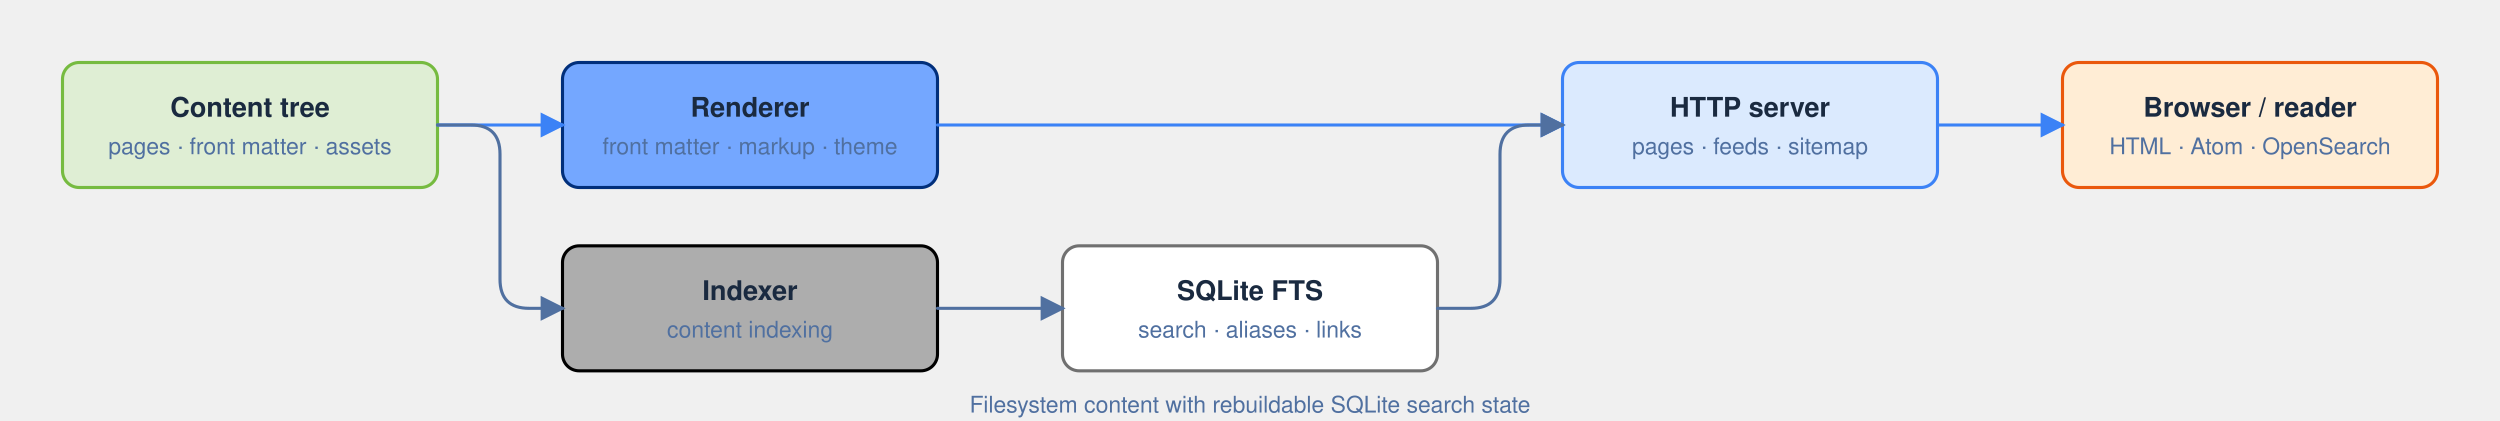
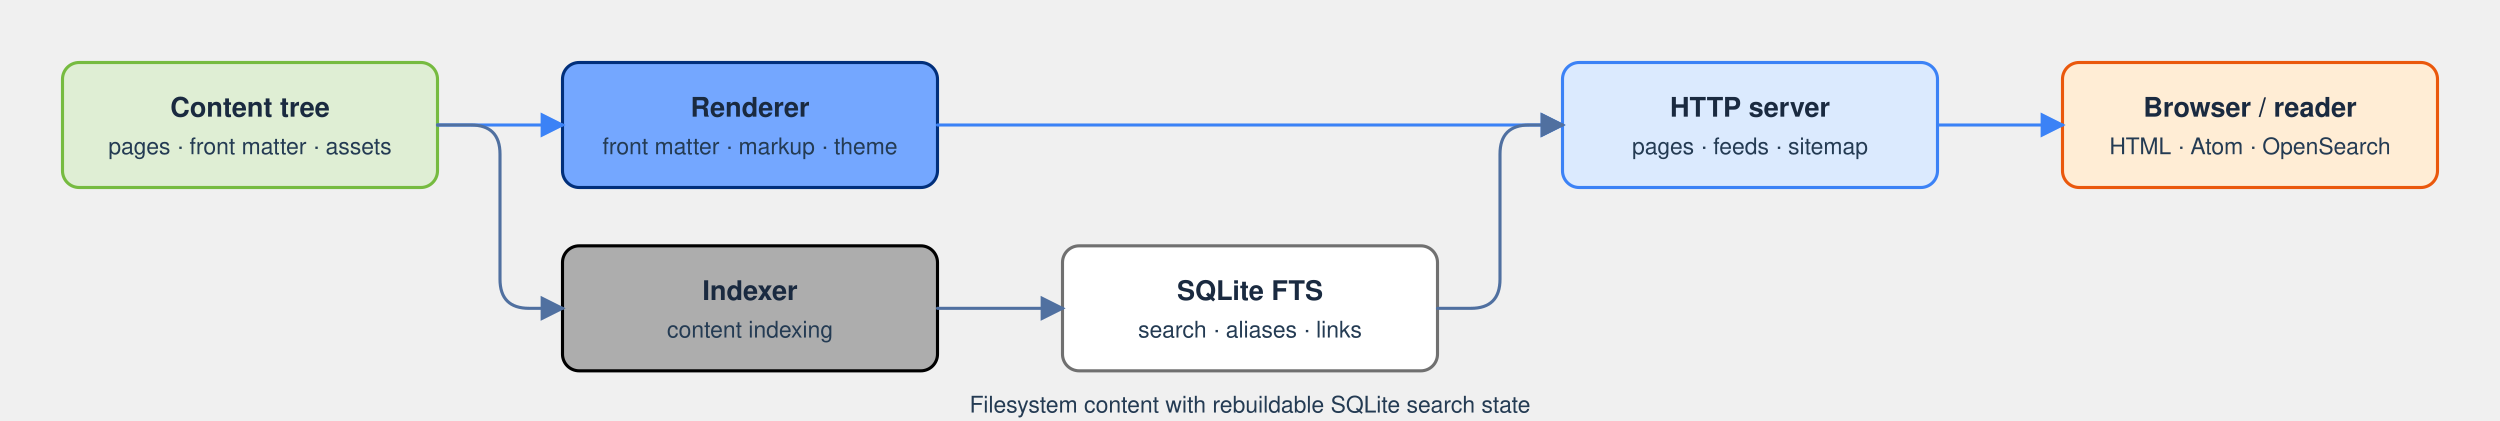
<svg xmlns="http://www.w3.org/2000/svg" viewBox="0 0 1200 202">
  <style>
    /* Default: light mode (for rsvg-convert and non-media-query agents) */
    .bg { fill: transparent; }
    .box { fill: #ffffff; stroke: #707070; stroke-width: 1.5; }
    .box-accent { fill: #dbeafe; stroke: #3b82f6; stroke-width: 1.5; }
    .box-green { fill: #74a7ff; stroke: #012f7b; stroke-width: 1.5; }
    .box-warm { fill: #fef3c7; stroke: #d97706; stroke-width: 1.5; }
    .box-purple { fill: #adadad; stroke: #000000; stroke-width: 1.5; }
    .box-teal { fill: #ebebeb; stroke: #474747; stroke-width: 1.5; }
    .box-slate { fill: #a7c6ff; stroke: #0042a9; stroke-width: 1.5; }
    .box-indigo { fill: #dfeed4; stroke: #4e7a27; stroke-width: 1.5; }
    .box-rose { fill: #dfeed4; stroke: #76bb40; stroke-width: 1.5; }
    .box-orange { fill: #ffedd5; stroke: #ea580c; stroke-width: 1.5; }
    .box-cyan { fill: #d9c9fe; stroke: #5e30eb; stroke-width: 1.5; }
    .label { fill: #1a2a40; }
-     .sub { fill: #5070a0; }
+     .sub { fill: #243b53; }
    text { font-family: -apple-system, "Segoe UI", Helvetica, sans-serif; }
    .label { font-size: 13px; font-weight: 600; }
    .sub { font-size: 11px; }
    @media (prefers-color-scheme: dark) {
      .bg { fill: transparent; }
      .box { fill: #1a1e2a; stroke: #505050; }
      .box-accent { fill: #0d1e38; stroke: #2b5cb0; }
      .box-green { fill: #0a1a3a; stroke: #4a80d0; }
      .box-warm { fill: #221a10; stroke: #a06020; }
      .box-purple { fill: #222222; stroke: #666666; }
      .box-teal { fill: #1e1e1e; stroke: #666666; }
      .box-slate { fill: #0d1a38; stroke: #4a7ad0; }
      .box-indigo { fill: #1a2810; stroke: #5a8a30; }
      .box-rose { fill: #1a2810; stroke: #5aaa30; }
      .box-orange { fill: #2a1a08; stroke: #f97316; }
      .box-cyan { fill: #1a1030; stroke: #7040d0; }
      .label { fill: #d0daf0; }
      .sub { fill: #90a8c0; }
    }
  </style>
  <defs>
    <marker id="ah" markerWidth="8" markerHeight="8" refX="7" refY="4" orient="auto">
      <path d="M0,0 L8,4 L0,8z" fill="#5070a0" stroke="none" />
    </marker>
    <marker id="ahs" markerWidth="8" markerHeight="8" refX="7" refY="4" orient="auto">
      <path d="M0,0 L8,4 L0,8z" fill="#3b82f6" stroke="none" />
    </marker>
  </defs>
  <rect width="1200" height="202" class="bg" rx="8" />
  <rect x="30" y="30" width="180" height="60" rx="8" class="box-rose" />
  <text x="120" y="56" text-anchor="middle" class="label">Content tree</text>
  <text x="120" y="74" text-anchor="middle" class="sub">pages · front matter · assets</text>
  <rect x="270" y="30" width="180" height="60" rx="8" class="box-green" />
  <text x="360" y="56" text-anchor="middle" class="label">Renderer</text>
  <text x="360" y="74" text-anchor="middle" class="sub">front matter · markup · theme</text>
  <rect x="270" y="118" width="180" height="60" rx="8" class="box-purple" />
  <text x="360" y="144" text-anchor="middle" class="label">Indexer</text>
  <text x="360" y="162" text-anchor="middle" class="sub">content indexing</text>
  <rect x="510" y="118" width="180" height="60" rx="8" class="box" />
  <text x="600" y="144" text-anchor="middle" class="label">SQLite FTS</text>
  <text x="600" y="162" text-anchor="middle" class="sub">search · aliases · links</text>
  <rect x="750" y="30" width="180" height="60" rx="8" class="box-accent" />
  <text x="840" y="56" text-anchor="middle" class="label">HTTP server</text>
  <text x="840" y="74" text-anchor="middle" class="sub">pages · feeds · sitemap</text>
  <rect x="990" y="30" width="180" height="60" rx="8" class="box-orange" />
  <text x="1080" y="56" text-anchor="middle" class="label">Browser / reader</text>
  <text x="1080" y="74" text-anchor="middle" class="sub">HTML · Atom · OpenSearch</text>
  <path d="M210,60 L270,60" fill="none" stroke="#3b82f6" stroke-width="1.5" stroke-linecap="round" marker-end="url(#ahs)" />
  <path d="M210,60 L226,60 Q240,60 240,74 L240,134 Q240,148 254,148 L270,148" fill="none" stroke="#5070a0" stroke-width="1.5" stroke-linecap="round" marker-end="url(#ah)" />
  <path d="M450,148 L510,148" fill="none" stroke="#5070a0" stroke-width="1.5" stroke-linecap="round" marker-end="url(#ah)" />
  <path d="M450,60 L750,60" fill="none" stroke="#3b82f6" stroke-width="1.5" stroke-linecap="round" marker-end="url(#ahs)" />
  <path d="M690,148 L706,148 Q720,148 720,134 L720,74 Q720,60 734,60 L750,60" fill="none" stroke="#5070a0" stroke-width="1.5" stroke-linecap="round" marker-end="url(#ah)" />
  <path d="M930,60 L990,60" fill="none" stroke="#3b82f6" stroke-width="1.5" stroke-linecap="round" marker-end="url(#ahs)" />
  <text x="600" y="198" text-anchor="middle" class="sub">Filesystem content with rebuildable SQLite search state</text>
</svg>
